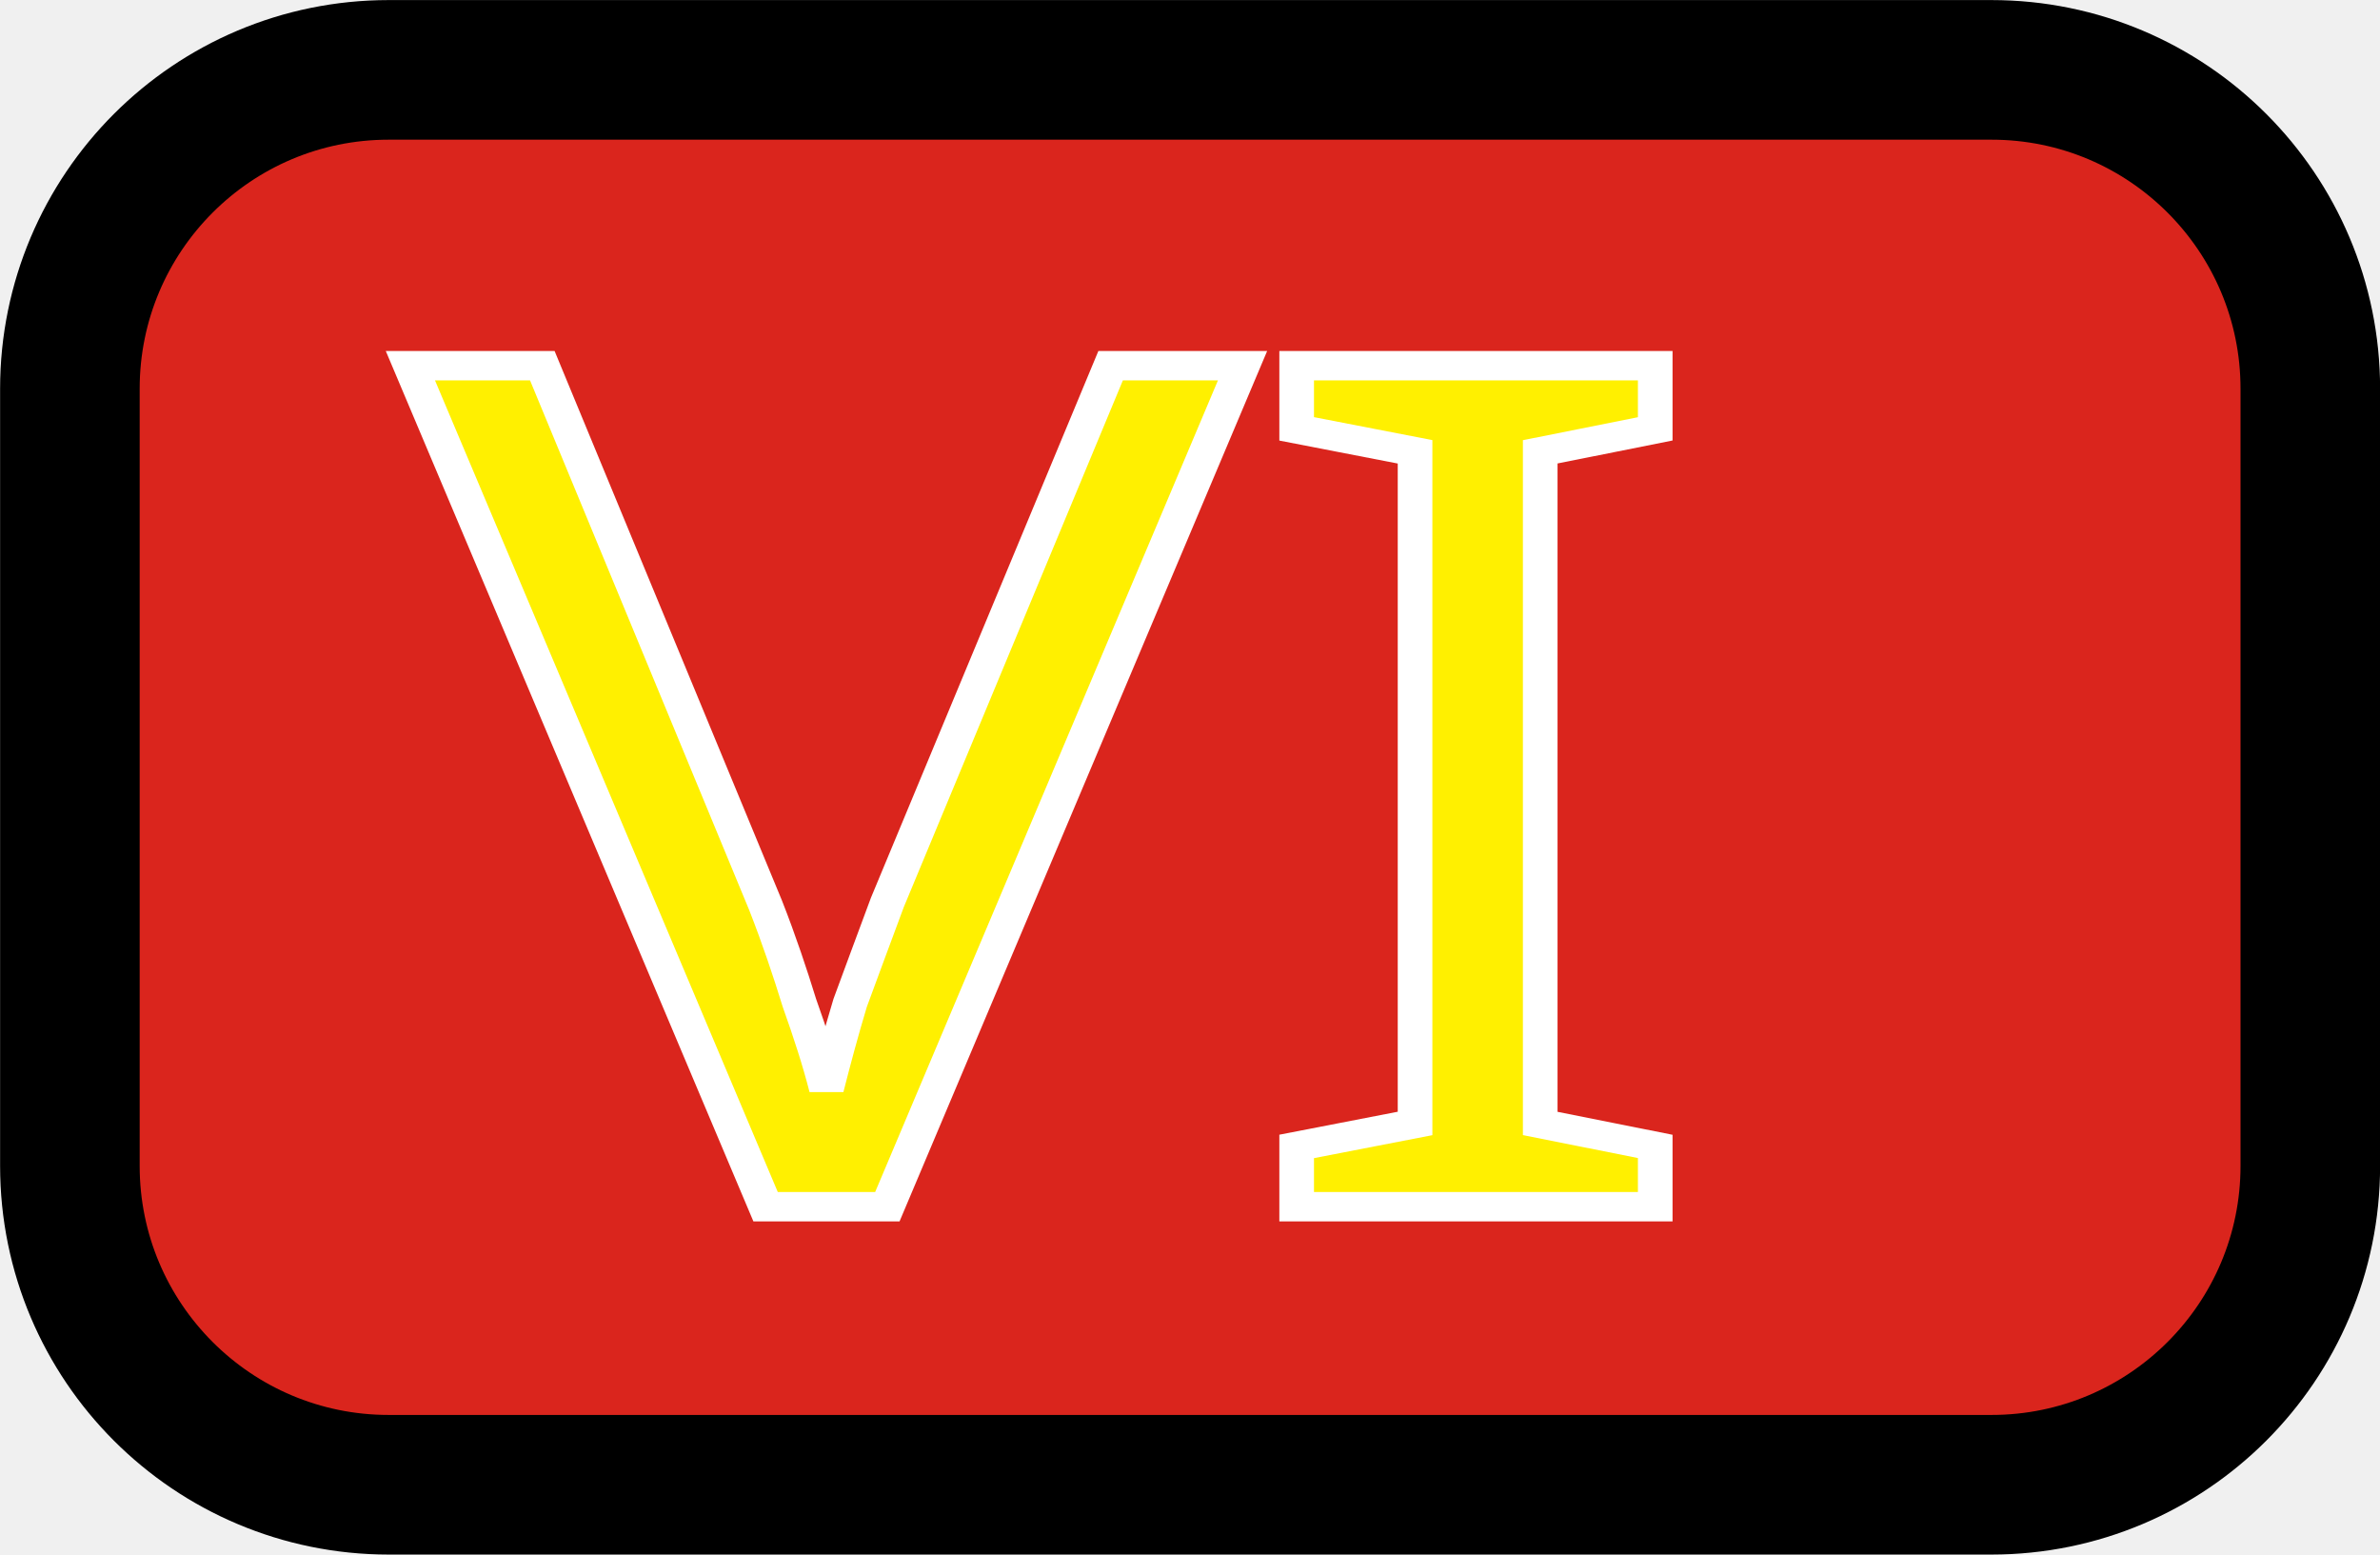
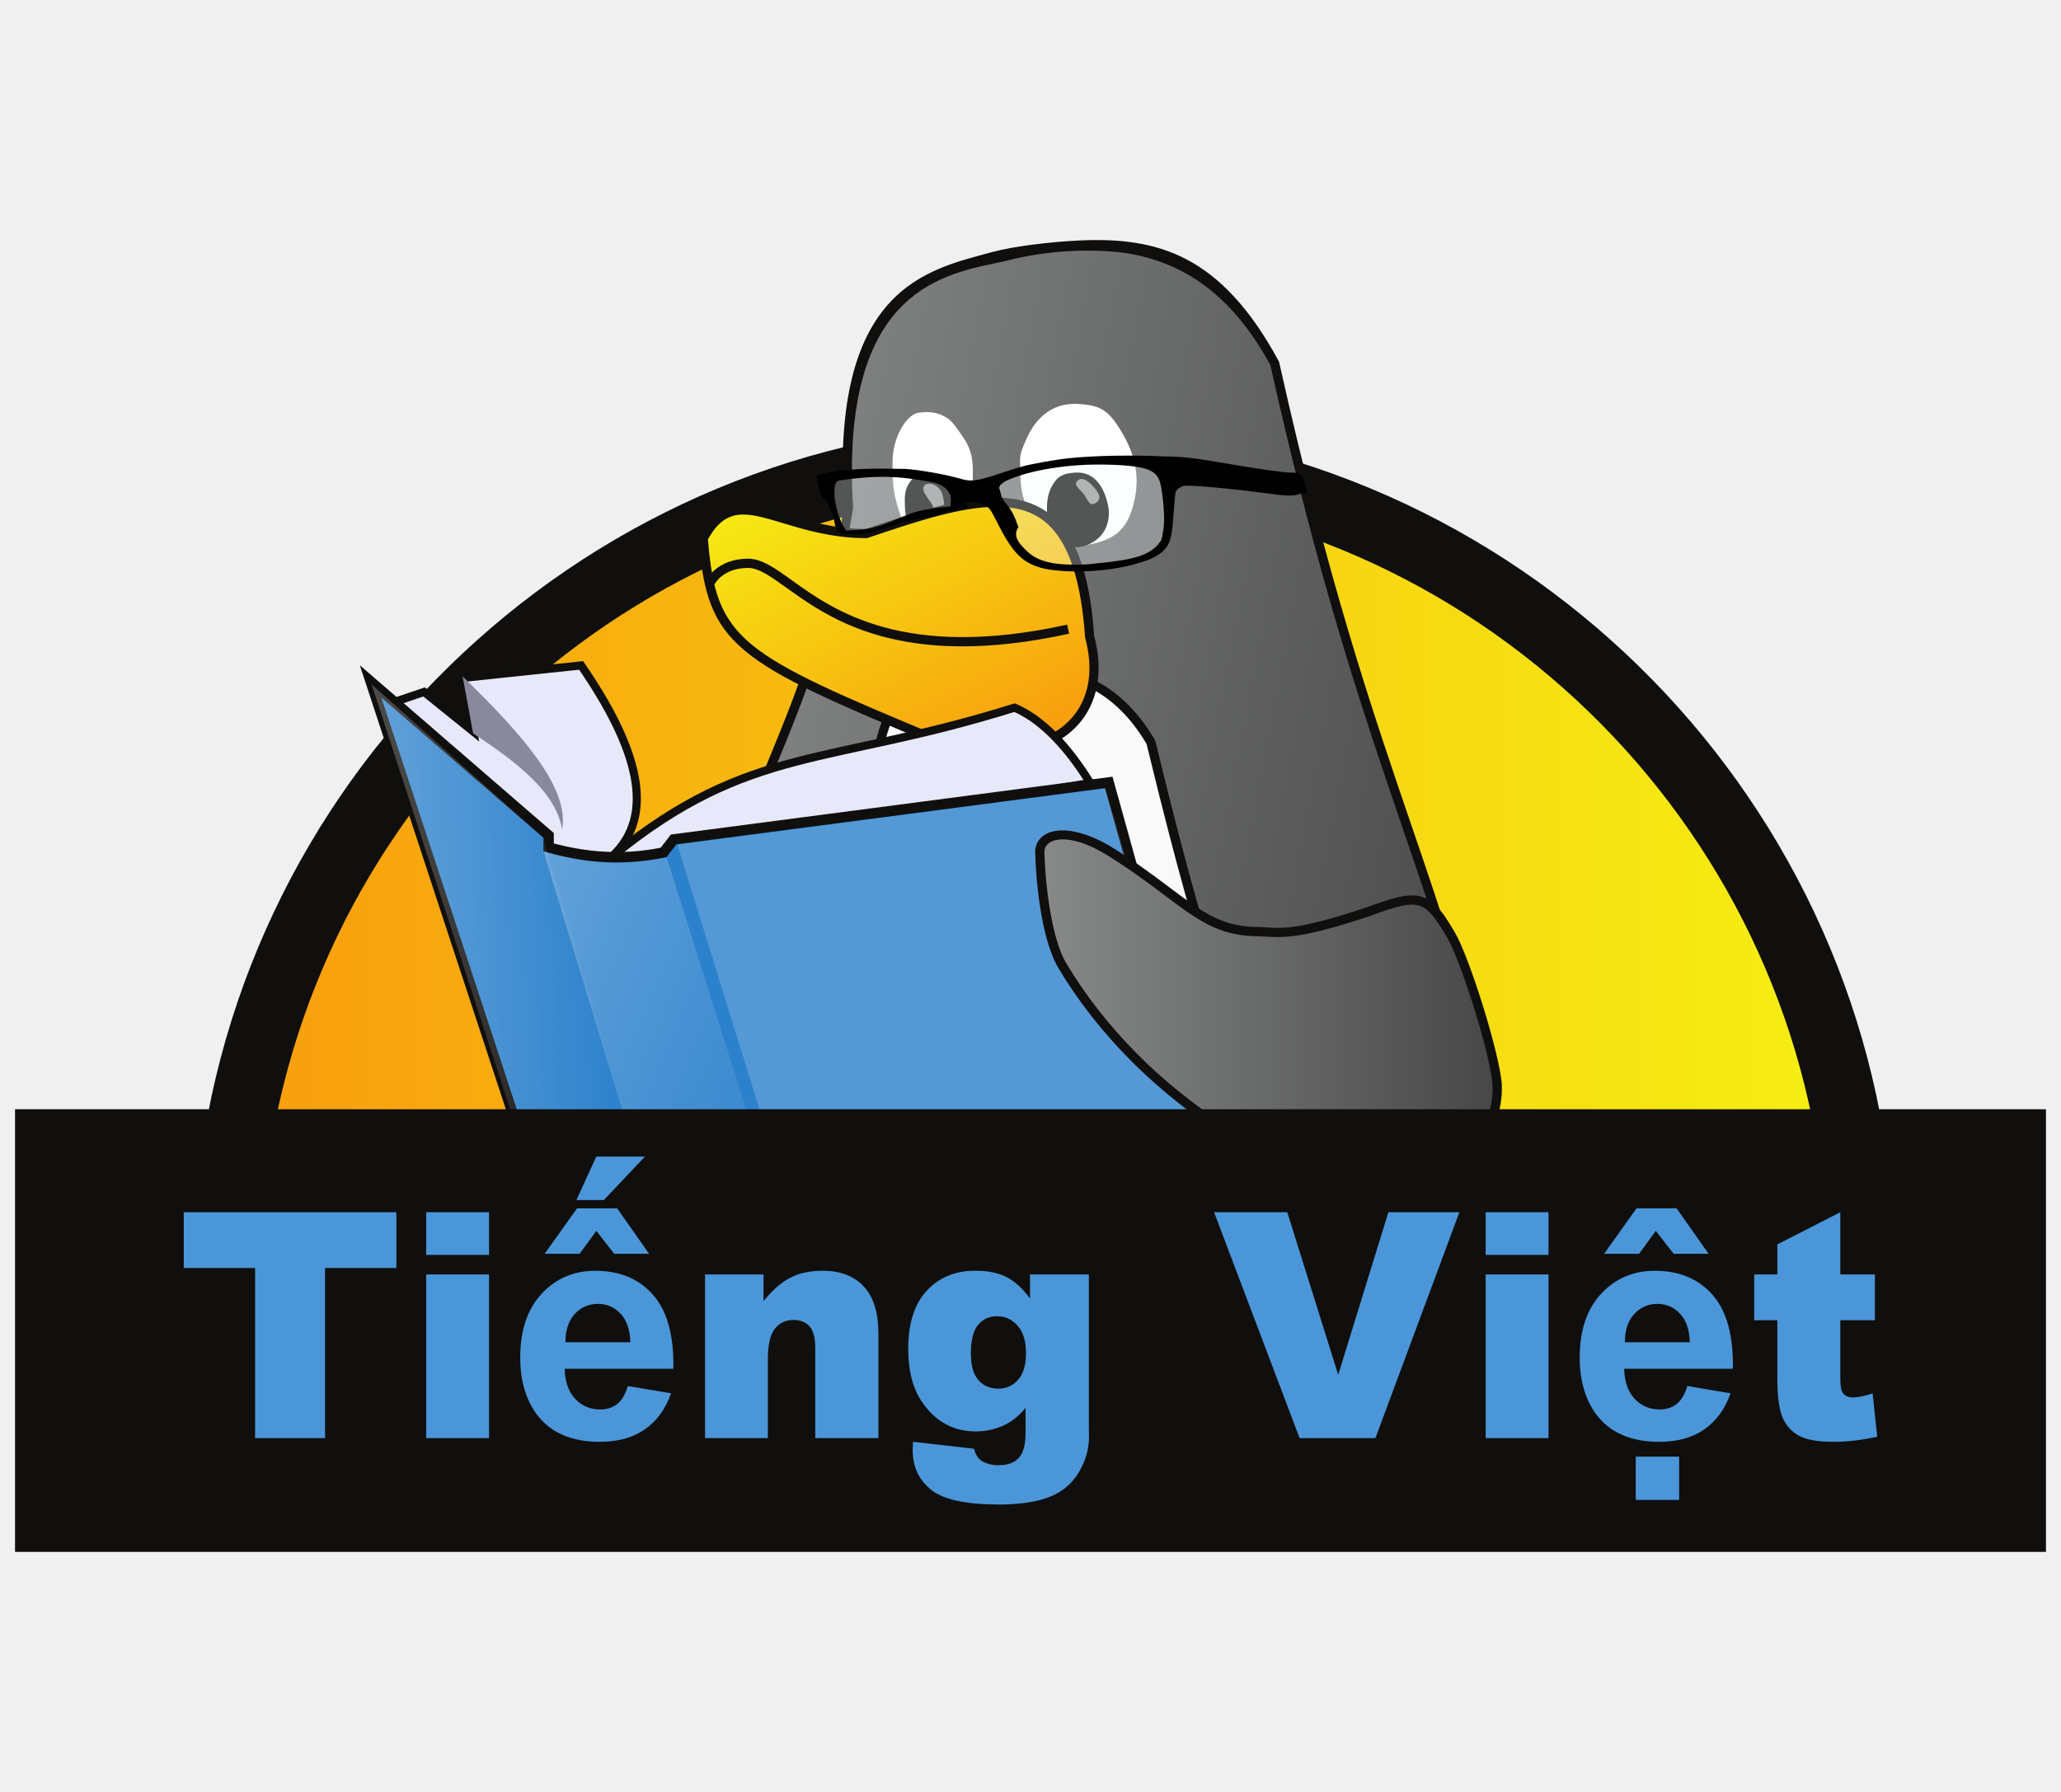
- <svg xmlns="http://www.w3.org/2000/svg" width="11.936mm" height="7.794mm" viewBox="0 0 11.936 7.794" version="1.1" id="svg5131">
-   <defs id="defs5125" />
-   <g id="layer1" transform="translate(-20.49039,-125.3889)">
-     <g transform="translate(-36.20013,43.22526)" id="g5096">
-       <rect ry="1.599" y="82.514" x="57.041" height="7.094" width="11.236" id="rect3713-1" style="fill:#da251d;fill-opacity:1;stroke:#000000;stroke-width:0.7;stroke-linejoin:round;stroke-miterlimit:10;stroke-dasharray:none" />
-       <text transform="scale(1.08574,0.9210306)" id="text4522-6" y="95.777" x="54.109" style="font-style:normal;font-weight:normal;font-size:6.408px;line-height:1.25;font-family:sans-serif;letter-spacing:0px;word-spacing:0px;fill:#fff000;fill-opacity:1;stroke:#ffffff;stroke-width:0.16" xml:space="preserve">
-         <tspan style="fill:#fff000;fill-opacity:1;stroke:#ffffff;stroke-width:0.16" y="95.777" x="54.109" id="tspan4520-8">VI</tspan>
-       </text>
+ <svg xmlns="http://www.w3.org/2000/svg" xmlns:xlink="http://www.w3.org/1999/xlink" width="92mm" height="80mm" viewBox="0 0 92 80" version="1.1" id="svg44953">
+   <defs id="defs44950">
+     <linearGradient xlink:href="#linearGradient24-3-1-0" id="linearGradient227690" gradientUnits="userSpaceOnUse" gradientTransform="matrix(73.4688,0,0,-73.4688,13.2535,48.40671)" x1="0" y1="0" x2="1" y2="0" spreadMethod="pad" />
+     <linearGradient x1="0" y1="0" x2="1" y2="0" id="linearGradient24-3-1-0" gradientUnits="userSpaceOnUse" gradientTransform="matrix(73.4688,0,0,-73.4688,13.2535,48.40671)" spreadMethod="pad">
+       <stop id="stop26-4-4-3" style="stop-color:#f89d0e;stop-opacity:1" offset="0" />
+       <stop id="stop28-8-4-1" style="stop-color:#f6f013;stop-opacity:1" offset="1" />
+     </linearGradient>
+     <clipPath id="clipPath36-3-7-4-9-2-9-3-8-0">
+       <path d="m 3.595,18.359 h 91.5 v 62.262 h -91.5 z" id="path38-5-6-8-5-0-4-0-3-6" />
+     </clipPath>
+     <linearGradient xlink:href="#linearGradient60-8-8" id="linearGradient227692" gradientUnits="userSpaceOnUse" gradientTransform="matrix(16.6596,0,0,19.16675,24.23569,44.17583)" x1="0" y1="0" x2="1" y2="0" spreadMethod="pad" />
+     <linearGradient x1="0" y1="0" x2="1" y2="0" id="linearGradient60-8-8" gradientUnits="userSpaceOnUse" gradientTransform="matrix(16.6596,0,0,19.16675,24.23569,44.17583)" spreadMethod="pad">
+       <stop id="stop62-8-4" style="stop-color:#888a8a;stop-opacity:1" offset="0" />
+       <stop id="stop64-6-7" style="stop-color:#474748;stop-opacity:1" offset="1" />
+     </linearGradient>
+     <clipPath id="clipPath72-7-7-7-7-1-80-2">
+       <path d="m 3.595,18.359 h 91.5 v 62.262 h -91.5 z" id="path74-3-6-7-7-2-5-97" />
+     </clipPath>
+     <linearGradient xlink:href="#linearGradient92-8-2" id="linearGradient227694" gradientUnits="userSpaceOnUse" gradientTransform="matrix(37.81126,-17.47935,11.22521,58.87786,32.85563,55.62946)" x1="0" y1="0" x2="1" y2="0" spreadMethod="pad" />
+     <linearGradient x1="0" y1="0" x2="1" y2="0" id="linearGradient92-8-2" gradientUnits="userSpaceOnUse" gradientTransform="matrix(37.81126,-17.47935,11.22521,58.87786,32.85563,55.62946)" spreadMethod="pad">
+       <stop id="stop94-6-1" style="stop-color:#888a8a;stop-opacity:1" offset="0" />
+       <stop id="stop96-3-2" style="stop-color:#474748;stop-opacity:1" offset="1" />
+     </linearGradient>
+     <linearGradient xlink:href="#linearGradient124-5-0" id="linearGradient227696" gradientUnits="userSpaceOnUse" gradientTransform="matrix(25.32498,0,0,36.36174,37.73969,40.32973)" x1="0" y1="0" x2="1" y2="0" spreadMethod="pad" />
+     <linearGradient x1="0" y1="0" x2="1" y2="0" id="linearGradient124-5-0" gradientUnits="userSpaceOnUse" gradientTransform="matrix(25.32498,0,0,36.36174,37.73969,40.32973)" spreadMethod="pad">
+       <stop id="stop126-5-9" style="stop-color:#ffffff;stop-opacity:1" offset="0" />
+       <stop id="stop128-2-7" style="stop-color:#f6f6f6;stop-opacity:1" offset="1" />
+     </linearGradient>
+     <clipPath id="clipPath136-4-1-0-7-8-2-1">
+       <path d="m 3.595,18.359 h 91.5 v 62.262 h -91.5 z" id="path138-0-1-1-4-1-1-1" />
+     </clipPath>
+     <linearGradient xlink:href="#linearGradient306-2-8" id="linearGradient227698" gradientUnits="userSpaceOnUse" gradientTransform="matrix(13.93282,-11.55696,17.8998,8.995688,37.55952,67.37862)" x1="0" y1="0" x2="1" y2="0" spreadMethod="pad" />
+     <linearGradient x1="0" y1="0" x2="1" y2="0" id="linearGradient306-2-8" gradientUnits="userSpaceOnUse" gradientTransform="matrix(13.93282,-11.55696,17.8998,8.995688,37.55952,67.37862)" spreadMethod="pad">
+       <stop id="stop308-7-2" style="stop-color:#f6f013;stop-opacity:1" offset="0" />
+       <stop id="stop310-4-9" style="stop-color:#f89d0e;stop-opacity:1" offset="1" />
+     </linearGradient>
+     <clipPath id="clipPath318-0-08-5-2-1-6-81">
+       <path d="m 3.595,18.359 h 91.5 v 62.262 h -91.5 z" id="path320-5-9-2-3-5-5-9" />
+     </clipPath>
+     <linearGradient xlink:href="#linearGradient109310" id="linearGradient227702" gradientUnits="userSpaceOnUse" x1="1.812" y1="2.836" x2="1.957" y2="19.511" />
+     <linearGradient id="linearGradient109310">
+       <stop style="stop-color:#f89d0e;stop-opacity:1" offset="0" id="stop109306" />
+       <stop style="stop-color:#f6e913;stop-opacity:1" offset="1" id="stop109308" />
+     </linearGradient>
+     <linearGradient xlink:href="#linearGradient200733" id="linearGradient200737-9" x1="691.805" y1="155.905" x2="942.273" y2="264.303" gradientUnits="userSpaceOnUse" />
+     <linearGradient id="linearGradient200733">
+       <stop style="stop-color:#ffffff;stop-opacity:1;" offset="0" id="stop200729" />
+       <stop style="stop-color:#ffffff;stop-opacity:0.073" offset="1" id="stop200731" />
+     </linearGradient>
+     <linearGradient xlink:href="#linearGradient201237" id="linearGradient201239-8" x1="719.437" y1="268.284" x2="892.301" y2="260.917" gradientUnits="userSpaceOnUse" />
+     <linearGradient id="linearGradient201237">
+       <stop style="stop-color:#ffffff;stop-opacity:1;" offset="0" id="stop201233" />
+       <stop style="stop-color:#ffffff;stop-opacity:0;" offset="1" id="stop201235" />
+     </linearGradient>
+     <linearGradient xlink:href="#linearGradient766-3-1" id="linearGradient227704" gradientUnits="userSpaceOnUse" gradientTransform="matrix(20.17803,0,0,17.1904,50.11689,43.12354)" x1="0" y1="0" x2="1" y2="0" spreadMethod="pad" />
+     <linearGradient x1="0" y1="0" x2="1" y2="0" id="linearGradient766-3-1" gradientUnits="userSpaceOnUse" gradientTransform="matrix(20.17803,0,0,17.1904,50.11689,43.12354)" spreadMethod="pad">
+       <stop id="stop768-9-7" style="stop-color:#888a8a;stop-opacity:1" offset="0" />
+       <stop id="stop770-0-7" style="stop-color:#474748;stop-opacity:1" offset="1" />
+     </linearGradient>
+     <clipPath id="clipPath778-8-4-3-7-0-09-9">
+       <path d="m 3.595,18.359 h 91.5 v 62.262 h -91.5 z" id="path780-1-1-4-5-0-2-7" />
+     </clipPath>
+     <linearGradient xlink:href="#linearGradient109310" id="linearGradient45439" gradientUnits="userSpaceOnUse" x1="1.812" y1="2.836" x2="1.957" y2="19.511" />
+     <clipPath id="clipPath72-7-1-4-9-3">
+       <path d="m 3.595,18.359 h 91.5 v 62.262 h -91.5 z" id="path74-3-2-09-9-1" />
+     </clipPath>
+     <clipPath id="clipPath136-4-7-5-0-2">
+       <path d="m 3.595,18.359 h 91.5 v 62.262 h -91.5 z" id="path138-0-2-19-2-1" />
+     </clipPath>
+     <linearGradient x1="0" y1="0" x2="1" y2="0" id="linearGradient156-6-6" gradientUnits="userSpaceOnUse" gradientTransform="matrix(22.01724,-14.36062,56.52969,15.95765,24.42136,34.8878)" spreadMethod="pad">
+       <stop id="stop158-5-1" style="stop-color:#f6f013;stop-opacity:1" offset="0" />
+       <stop id="stop160-3-2" style="stop-color:#f89d0e;stop-opacity:1" offset="1" />
+     </linearGradient>
+     <clipPath id="clipPath204-1-9-7-9-9">
+       <path d="M 48.086,70.853 C 42.683,70.624 40.27,70.27 40.383,67.33 v 0 c 0.216,-5.586 0.059,-4.408 1.705,-3.23 v 0 c 1.161,0.83 3.221,1.661 6.943,0.116 v 0 c 4.693,-1.374 7.614,-1.85 7.121,2.611 v 0 c -0.19,3.539 -2.193,4.135 -5.039,4.135 v 0 c -0.93,0 -1.951,-0.064 -3.027,-0.109" id="path206-9-41-0-7-2" />
+     </clipPath>
+     <mask id="mask224-2-92-1-0-6">
+       <g id="g226-6-8-0-8-7">
+         <g id="g228-2-93-15-7-1">
+           <g id="g230-3-2-1-7-2">
+             <g id="g232-9-3-21-2-1">
+               <path d="M -32768,32767 H 32767 V -32768 H -32768 Z" id="path234-3-69-0-8-2" style="fill:url(#linearGradient216);stroke:none" />
+             </g>
+           </g>
+         </g>
+       </g>
+     </mask>
+     <linearGradient x1="0" y1="0" x2="1" y2="0" id="linearGradient216" gradientUnits="userSpaceOnUse" gradientTransform="matrix(-6.813539,7.621141,-11.80387,-4.399145,50.94217,63.1013)" spreadMethod="pad">
+       <stop id="stop218" style="stop-color:#ffffff;stop-opacity:0.384" offset="0" />
+       <stop id="stop220" style="stop-color:#ffffff;stop-opacity:0.75" offset="1" />
+       <stop id="stop222" style="stop-color:#ffffff;stop-opacity:0.75" offset="1" />
+     </linearGradient>
+     <linearGradient x1="0" y1="0" x2="1" y2="0" id="linearGradient240-0-5" gradientUnits="userSpaceOnUse" gradientTransform="matrix(-6.813539,7.621141,-11.80387,-4.399145,50.94217,63.1013)" spreadMethod="pad">
+       <stop id="stop242-1-6" style="stop-color:#ffffff;stop-opacity:1" offset="0" />
+       <stop id="stop244-0-6" style="stop-color:#f3fbfc;stop-opacity:1" offset="1" />
+       <stop id="stop246-6-9" style="stop-color:#f3fbfc;stop-opacity:1" offset="1" />
+     </linearGradient>
+     <clipPath id="clipPath254-6-2-5-5-73">
+       <path d="m 3.595,18.359 h 91.5 v 62.262 h -91.5 z" id="path256-0-8-1-6-7" />
+     </clipPath>
+     <clipPath id="clipPath286-7-2-6-5-1">
+       <path d="m 3.595,18.359 h 91.5 v 62.262 h -91.5 z" id="path288-8-8-012-6-9" />
+     </clipPath>
+     <linearGradient x1="0" y1="0" x2="1" y2="0" id="linearGradient274-3-5" gradientUnits="userSpaceOnUse" gradientTransform="matrix(-2.990823,0.1628274,-0.7951728,-0.6124302,42.2993,69.10413)" spreadMethod="pad">
+       <stop id="stop276-2-0" style="stop-color:#262525;stop-opacity:1" offset="0" />
+       <stop id="stop278-6-1" style="stop-color:#cbcbc8;stop-opacity:1" offset="1" />
+     </linearGradient>
+     <clipPath id="clipPath318-0-0-86-9-0">
+       <path d="m 3.595,18.359 h 91.5 v 62.262 h -91.5 z" id="path320-5-06-2-6-3" />
+     </clipPath>
+     <clipPath id="clipPath778-8-3-6-4-5">
+       <path d="m 3.595,18.359 h 91.5 v 62.262 h -91.5 z" id="path780-1-00-95-7-1" />
+     </clipPath>
+   </defs>
+   <g id="layer1" style="display:inline">
+     <g id="g12-1-73-1-3-5-5-22-2" transform="matrix(0.9937313,0,0,-0.9937313,-3.070998,87.51849)" style="display:inline">
+       <g id="g14-0-65-5-1-6-5-1-4">
+         <g id="g20-9-4-8-7-8-0-3-65">
+           <g id="g22-4-0-6-3-9-9-7-2">
+             <path d="m 13.253,30.799 c 0,-0.509 0.018,-1.014 0.039,-1.518 v 0 h 73.392 c 0.02,0.504 0.038,1.009 0.038,1.518 v 0 c 0,20.288 -16.446,36.734 -36.734,36.734 v 0 C 29.7,67.533 13.253,51.087 13.253,30.799" id="path30-5-3-2-8-6-5-2-7" style="fill:url(#linearGradient227690);stroke:none" />
+           </g>
+         </g>
+       </g>
+     </g>
+     <g id="g32-0-4-2-1-6-1-6-19" transform="matrix(0.9937313,0,0,-0.9937313,-3.070998,87.51849)" style="display:inline">
+       <g clip-path="url(#clipPath36-3-7-4-9-2-9-3-8-0)" id="g34-1-9-9-5-9-4-8-3">
+         <g transform="translate(13.5839,29.5844)" id="g40-4-1-1-3-7-3-2-8">
+           <path d="m 0,0 h 72.808 c 0.015,0.403 0.026,0.808 0.026,1.214 0,20.088 -16.342,36.431 -36.43,36.431 C 16.316,37.645 -0.027,21.302 -0.027,1.214 -0.027,0.808 -0.015,0.403 0,0 M 73.391,-0.607 H -0.583 l -0.012,0.291 c -0.021,0.508 -0.039,1.017 -0.039,1.53 0,20.423 16.615,37.038 37.038,37.038 20.423,0 37.038,-16.615 37.038,-37.038 0,-0.513 -0.018,-1.022 -0.038,-1.53 z" id="path42-5-8-5-8-6-0-4-5" style="fill:#100f0d;fill-opacity:1;fill-rule:nonzero;stroke:none" />
+         </g>
+         <g transform="translate(15.0757,35.3523)" id="g44-6-31-8-5-9-9-2-0">
+           <path d="M 0,0 C 2.242,17.274 17.038,30.663 34.912,30.663 52.787,30.663 67.583,17.274 69.824,0 h 3.06 C 70.624,18.952 54.463,33.699 34.912,33.699 15.362,33.699 -0.8,18.952 -3.06,0 Z" id="path46-6-65-0-7-8-2-26-04" style="fill:#100f0d;fill-opacity:1;fill-rule:nonzero;stroke:none" />
+         </g>
+       </g>
+     </g>
+     <g id="g149765-7-0-9-7-7-9" transform="matrix(0.8942925,0,0,0.8942925,-262.3762,-9.144419)" style="display:inline">
+       <g id="g48-6-8-1-3-4-39" transform="matrix(1.131566,0,0,-1.131566,288.5812,109.6613)">
+         <g id="g50-0-9-8-5-9-7">
+           <g id="g56-8-0-4-2-8-1">
+             <g id="g58-6-0-9-1-2-35">
+               <path d="m 24.236,51.456 c 0.01,-0.981 0.54,-4.377 1.12,-5.695 v 0 c 0.894,-2.031 3.698,-4.705 6.746,-7.264 v 0 c 3.166,-2.66 3.919,-2.965 5.819,-2.358 v 0 c 1.809,0.578 3.025,2.464 2.972,4.608 v 0 c -0.029,1.204 -1.044,5.657 -1.55,6.806 v 0 c -0.783,1.776 -0.631,3.129 -2.337,2.278 v 0 c -2.899,0.055 -6.744,0.278 -9.364,2.006 v 0 c -0.546,0.462 -1.153,0.639 -1.702,0.639 v 0 c -0.94,0 -1.709,-0.519 -1.704,-1.02" id="path66-8-0-6-4-0-9" style="fill:url(#linearGradient227692);stroke:none" />
+             </g>
+           </g>
+         </g>
+       </g>
+       <g id="g68-9-3-2-6-43-2" transform="matrix(1.131566,0,0,-1.131566,288.5812,109.6613)">
+         <g clip-path="url(#clipPath72-7-7-7-7-1-80-2)" id="g70-3-9-0-8-8-5">
+           <g transform="translate(25.9398,52.2729)" id="g76-4-8-5-3-8-4">
+             <path d="m 0,0 c -0.523,0 -1.043,-0.185 -1.324,-0.469 -0.115,-0.116 -0.177,-0.239 -0.176,-0.346 0.01,-0.995 0.55,-4.359 1.103,-5.614 0.74,-1.68 2.929,-4.033 6.69,-7.191 2.261,-1.9 3.253,-2.573 4.313,-2.573 0.363,0 0.755,0.075 1.312,0.254 1.719,0.548 2.883,2.361 2.832,4.408 -0.029,1.19 -1.033,5.593 -1.534,6.729 -0.186,0.423 -0.32,0.82 -0.437,1.169 -0.416,1.235 -0.604,1.519 -1.622,1.008 l -0.045,-0.021 h -0.05 C 7.813,-2.584 4.147,-2.292 1.589,-0.605 0.994,-0.103 0.398,0 0,0 m 10.606,-16.601 v 0 c -1.186,0 -2.23,0.7 -4.575,2.668 -3.863,3.245 -6.024,5.577 -6.802,7.34 -0.581,1.321 -1.126,4.725 -1.137,5.774 -0.002,0.219 0.099,0.44 0.294,0.636 0.36,0.365 0.978,0.59 1.614,0.59 0.466,0 1.163,-0.119 1.833,-0.687 2.439,-1.607 6.009,-1.895 9.188,-1.958 0.36,0.175 0.656,0.26 0.903,0.26 0.727,0 0.954,-0.672 1.241,-1.525 0.114,-0.342 0.245,-0.728 0.424,-1.135 0.512,-1.161 1.538,-5.665 1.568,-6.883 0.055,-2.227 -1.225,-4.204 -3.115,-4.807 -0.6,-0.192 -1.029,-0.273 -1.436,-0.273" id="path78-0-6-7-9-4-6" style="fill:#100f0d;fill-opacity:1;fill-rule:nonzero;stroke:none" />
+           </g>
+         </g>
+       </g>
+       <g id="g80-8-9-0-0-8-8" transform="matrix(1.131566,0,0,-1.131566,288.5812,109.6613)">
+         <g id="g82-1-4-3-0-3-8">
+           <g id="g88-3-1-2-1-8-7">
+             <g id="g90-5-4-6-3-4-6">
+               <path d="M 49.497,76.704 C 47.741,75.639 40.947,77.334 41.677,65.454 v 0 C 39.422,51.72 33.837,52.083 35.133,31.658 v 0 c 0.573,-6.411 3.628,-6.624 8.619,-9.397 L 44.938,21.602 c 1.791,-0.995 3.342,2.331 4.568,1.105 L 50.56,21.653 56.946,22.312 C 59.347,22.664 61.696,19.593 63.94,21.398 v 0 c 5.193,4.176 8.272,9.417 5.979,18.011 v 0 C 67.372,50.229 64.27,54.84 60.478,71.842 v 0 c -2.395,4.424 -5.543,5.22 -8.611,5.22 v 0 c -0.69,0 -0.945,-0.219 -1.616,-0.268" id="path98-4-6-8-8-6-92" style="fill:url(#linearGradient227694);stroke:none" />
+             </g>
+           </g>
+         </g>
+       </g>
+       <path d="m 343.184,23.341 c -2.971,0.618 -7.866,1.609 -7.212,12.24 -0.956,5.854 -2.417,9.408 -3.83,12.846 -2.311,5.619 -4.492,10.926 -3.575,25.397 0.663,7.423 4.844,7.629 10.914,8.932 0.799,0.085 1.597,0.174 2.371,0.263 3.024,0.342 5.634,0.638 8.058,0.638 4.484,0 7.738,4.14 10.879,1.613 6.867,-5.525 8.93,-11.738 6.689,-20.143 -1.239,-5.263 -2.617,-9.294 -4.076,-13.562 -1.949,-5.7 -4.159,-12.161 -6.603,-23.116 -1.998,-3.673 -4.438,-5.046 -6.833,-5.524 -0.913,-0.182 -3.504,-0.437 -6.488,0.354 m 6.432,60.837 c -2.45,0 -5.073,-0.298 -8.11,-0.64 -0.773,-0.088 -1.569,-0.179 -2.392,-0.267 -6.297,-1.351 -10.619,-1.713 -11.3,-9.35 -0.926,-14.582 1.276,-19.938 3.607,-25.608 1.404,-3.413 2.855,-6.942 3.799,-12.692 -0.68,-10.98 4.15,-11.863 7.395,-12.749 1.063,-0.291 2.949,-0.515 4.366,-0.58 3.872,-0.176 7.053,0.685 9.945,6.028 l 0.021,0.06 c 2.443,10.949 4.65,17.403 6.596,23.098 1.463,4.28 2.845,8.322 4.087,13.599 2.294,8.599 0.182,14.959 -6.847,20.614 -3.229,2.598 -6.57,-1.512 -11.167,-1.512" id="path110-9-7-6-6-6-5" style="fill:#100f0d;fill-opacity:1;fill-rule:nonzero;stroke:none;stroke-width:1.132" />
+       <g id="g112-7-3-8-3-8-56" transform="matrix(1.131566,0,0,-1.131566,288.5812,109.6613)">
+         <g id="g114-6-12-6-5-8-4">
+           <g id="g120-5-0-3-5-0-4">
+             <g id="g122-6-0-0-7-5-2">
+               <path d="m 47.874,58.292 c -1.176,-0.655 -5.437,0.987 -4.948,-6.332 v 0 C 41.415,43.499 37.164,42.959 38.032,30.375 v 0 c 0.384,-3.948 2.83,-7.079 6.571,-7.817 v 0 c 5.508,-0.545 11.509,-0.46 14.61,3.222 v 0 c 3.551,4.093 1.974,7.372 0.438,12.666 v 0 c -1.706,6.666 -2.093,6.211 -4.634,16.685 v 0 c -1.605,2.725 -3.713,3.216 -5.769,3.216 v 0 c -0.463,0 -0.923,-0.025 -1.374,-0.055" id="path130-7-2-4-8-3-0" style="fill:url(#linearGradient227696);stroke:none" />
+             </g>
+           </g>
+         </g>
+       </g>
+       <g id="g132-6-9-3-6-6-6" transform="matrix(1.131566,0,0,-1.131566,288.5812,109.6613)">
+         <g clip-path="url(#clipPath136-4-1-0-7-8-2-1)" id="g134-8-2-0-3-5-0">
+           <g transform="translate(47.9301,58.0922)" id="g140-4-0-2-8-7-9">
+             <path d="m 0,0 c -0.289,-0.144 -0.688,-0.179 -1.147,-0.219 -1.698,-0.149 -4.024,-0.354 -3.653,-5.9 -0.574,-3.244 -1.532,-5.317 -2.457,-7.321 -1.531,-3.315 -2.977,-6.445 -2.437,-14.263 0.388,-4.002 2.843,-6.929 6.406,-7.632 1.642,-0.161 3.085,-0.241 4.394,-0.241 4.819,0 8.097,1.11 10.02,3.394 3.096,3.569 2.22,6.455 0.895,10.825 -0.162,0.53 -0.329,1.08 -0.495,1.654 -0.713,2.785 -1.193,4.316 -1.7,5.937 -0.715,2.283 -1.453,4.643 -2.93,10.728 C 5.281,-0.316 3.17,0.051 1.317,0.051 0.858,0.051 0.396,0.025 0,0 m 1.106,-35.983 c -1.322,0 -2.779,0.08 -4.453,0.245 -3.766,0.742 -6.346,3.807 -6.753,8.002 -0.548,7.927 0.919,11.103 2.473,14.466 0.915,1.982 1.861,4.03 2.423,7.173 -0.4,5.895 2.368,6.138 4.021,6.284 0.436,0.038 0.812,0.071 1.027,0.191 l 0.086,0.025 c 0.412,0.028 0.9,0.055 1.387,0.055 1.859,0 4.214,-0.377 5.945,-3.315 l 0.023,-0.056 c 1.478,-6.093 2.216,-8.451 2.93,-10.732 0.509,-1.626 0.99,-3.162 1.704,-5.951 0.164,-0.566 0.331,-1.115 0.491,-1.643 1.316,-4.337 2.267,-7.471 -0.974,-11.207 -2.004,-2.379 -5.383,-3.537 -10.33,-3.537" id="path142-4-7-2-5-1-1" style="fill:#100f0d;fill-opacity:1;fill-rule:nonzero;stroke:none" />
+           </g>
+         </g>
+       </g>
+       <g id="g146-6-2-8-4-4-8" transform="matrix(1.131566,0,0,-1.131566,288.5812,109.6613)">
+         <g id="g152-2-3-5-2-2-2">
+           <g id="g154-9-9-9-7-59-8" />
+         </g>
+       </g>
+       <g transform="matrix(1.131566,0,0,-1.131566,336.4676,89.13239)" id="g172-9-2-7-1-1-10">
+         <path d="M 0.659,5.271 C -4.931,2.958 -19.276,5.414 -19.442,8.506 c -0.166,3.092 1.122,0.677 3.707,2.963 2.519,2.228 0.19,2.648 2.528,4.204 1.852,1.233 2.488,-0.434 4.506,0.937 1.938,1.316 0.22,1.807 2.554,2.903 2.43,1.14 12.33,-11.957 6.806,-14.242 z" id="path174-5-6-9-4-1-2" style="fill:none;stroke:#100f0d;stroke-width:0.407;stroke-linecap:butt;stroke-linejoin:miter;stroke-miterlimit:4;stroke-dasharray:none;stroke-opacity:1" />
+       </g>
+       <g transform="matrix(1.131566,0,0,-1.131566,341.0599,31.48418)" id="g176-7-7-0-2-5-7">
+         <path d="m 0,0 c -0.454,0.627 -1.181,0.66 -1.634,0.573 -0.26,-0.04 -0.607,-0.373 -0.834,-0.867 -0.153,-0.333 -0.274,-0.754 -0.287,-1.201 -0.027,-1.186 0.074,-1.646 0.347,-2.453 0.32,-0.947 1.107,-1.441 1.695,-1.208 0.607,0.241 0.627,0.22 1.027,1.101 0.326,0.674 0.486,1.02 0.473,2.047 C 0.786,-1.001 0.473,-0.654 0,0" id="path178-6-7-2-9-1-8" style="fill:#ffffff;fill-opacity:1;fill-rule:nonzero;stroke:none" />
+       </g>
+       <g transform="matrix(1.131566,0,0,-1.131566,349.4739,31.95966)" id="g180-9-9-1-2-3-4">
+         <path d="M 0,0 C -0.639,1.128 -1,1.307 -1.92,1.381 -3.334,1.5 -3.995,0.514 -4.301,-0.193 c -0.334,-0.766 -0.267,-0.66 -0.247,-1.627 0.02,-1.021 0.334,-1.44 0.68,-2.081 0.354,-0.62 1.794,-0.974 1.968,-0.967 1.514,0.161 2.047,0.747 2.32,1.767 C 0.667,-2.194 0.674,-1.187 0,0" id="path182-43-5-2-1-5-0" style="fill:#ffffff;fill-opacity:1;fill-rule:nonzero;stroke:none" />
+       </g>
+       <g transform="matrix(1.131566,0,0,-1.131566,339.6101,33.86265)" id="g184-5-1-4-9-1-3">
+         <path d="m 0,0 c 0.307,0 0.687,-0.206 0.867,-0.473 0.193,-0.274 0.334,-0.661 0.334,-1.094 0,-0.647 -0.067,-1.361 -0.454,-1.581 -0.12,-0.073 -0.38,-0.134 -0.534,-0.134 -0.346,0 -0.373,0.221 -0.7,0.554 -0.106,0.12 -0.439,0.707 -0.439,1.193 0,0.3 -0.074,0.735 0.193,1.121 C -0.553,-0.133 -0.32,0 0,0" id="path186-4-3-8-7-2-6" style="fill:#100f0d;fill-opacity:1;fill-rule:nonzero;stroke:none" />
+       </g>
+       <g transform="matrix(1.131566,0,0,-1.131566,340.388,34.79077)" id="g188-1-9-5-8-8-9">
+         <path d="m 0,0 c -0.174,0.373 -0.648,0.461 -0.767,0.281 -0.12,-0.187 0.034,-0.367 0.3,-0.754 C -0.194,-0.886 -0.294,-1.34 0.02,-1.24 0.139,-1.2 0.167,-0.38 0,0 Z" id="path190-1-3-2-0-5-7" style="fill:#959595;fill-opacity:1;fill-rule:nonzero;stroke:none" />
+       </g>
+       <g transform="matrix(1.131566,0,0,-1.131566,347.1872,33.81706)" id="g192-3-3-1-7-01-0">
+         <path d="M 0,0 C 0.761,0 1.201,-0.68 1.354,-1.547 1.414,-1.941 1.322,-2.394 1.08,-2.707 0.808,-3.068 0.321,-3.294 -0.073,-3.294 c -0.374,0 -0.794,-0.061 -1.014,0.246 -0.226,0.314 -0.273,1.008 -0.273,1.501 0,0.553 0.16,0.947 0.439,1.261 C -0.706,-0.053 -0.32,0 0,0" id="path194-9-8-4-1-8-9" style="fill:#100f0d;fill-opacity:1;fill-rule:nonzero;stroke:none" />
+       </g>
+       <g transform="matrix(1.131566,0,0,-1.131566,347.9577,34.51105)" id="g196-91-4-1-5-3-6">
+         <path d="M 0,0 C -0.268,0.3 -0.494,0.394 -0.634,0.3 -0.908,0.12 -0.687,-0.034 -0.441,-0.307 -0.281,-0.48 -0.2,-0.887 0.067,-0.753 0.407,-0.566 0.287,-0.32 0,0" id="path198-9-7-3-9-0-2" style="fill:#959595;fill-opacity:1;fill-rule:nonzero;stroke:none" />
+       </g>
+       <g id="g294-5-1-1-0-6-4" transform="matrix(1.131566,0,0,-1.131566,288.5812,109.6613)">
+         <g id="g296-5-5-7-4-4-04">
+           <g id="g302-6-8-5-7-37-4">
+             <g id="g304-2-8-7-3-8-2">
+               <path d="m 42.464,64.337 c -1.243,-0.003 -2.285,0.258 -3.176,0.52 v 0 c -1.848,0.542 -3.042,1.086 -4.018,-0.734 v 0 c 0.371,-4.65 1.434,-5.232 10.43,-8.969 v 0 c 4.692,-1.373 7.614,0.95 6.611,4.647 v 0 c -0.304,4.503 -1.786,5.917 -4.129,5.917 v 0 c -1.556,0 -3.494,-0.624 -5.718,-1.381" id="path312-6-4-1-3-5-0" style="fill:url(#linearGradient227698);stroke:none" />
+             </g>
+           </g>
+         </g>
+       </g>
+       <g id="g314-9-6-7-8-42-4" transform="matrix(1.131566,0,0,-1.131566,288.5812,109.6613)">
+         <g clip-path="url(#clipPath318-0-08-5-2-1-6-81)" id="g316-28-6-2-5-3-75">
+           <g transform="translate(35.4779,64.0786)" id="g322-4-3-7-4-6-0">
+             <path d="m 0,0 c 0.365,-4.465 1.391,-5.036 10.3,-8.736 0.865,-0.252 1.708,-0.384 2.485,-0.384 1.497,0 2.702,0.497 3.393,1.4 0.665,0.87 0.824,2.042 0.459,3.389 -0.348,5.086 -2.182,5.767 -3.932,5.767 -1.507,0 -3.372,-0.594 -5.654,-1.371 L 6.986,0.054 C 5.5,0.055 4.294,0.419 3.325,0.712 2.644,0.918 2.055,1.096 1.556,1.096 0.892,1.096 0.424,0.768 0,0 m 12.785,-9.527 c -0.815,0 -1.697,0.136 -2.62,0.407 -9.032,3.75 -10.197,4.411 -10.576,9.147 l -0.005,0.06 0.028,0.054 c 0.506,0.942 1.105,1.362 1.944,1.362 0.559,0 1.174,-0.187 1.887,-0.401 0.992,-0.3 2.117,-0.64 3.525,-0.641 2.27,0.778 4.168,1.382 5.737,1.382 2.71,0 4.046,-1.883 4.331,-6.107 0.388,-1.413 0.2,-2.743 -0.535,-3.704 -0.769,-1.006 -2.089,-1.559 -3.716,-1.559" id="path324-1-2-4-2-9-2" style="fill:#100f0d;fill-opacity:1;fill-rule:nonzero;stroke:none" />
+           </g>
+         </g>
+       </g>
+       <g transform="matrix(1.131566,0,0,-1.131566,355.8856,91.62195)" id="g354-8-7-1-3-3-34" style="opacity:1;fill:url(#linearGradient227702);fill-opacity:1">
+         <path d="M 1.186,5.666 C 6.845,4.214 16.864,7.928 16.407,10.939 c -0.457,3.01 -1.178,0.497 -4.036,2.344 -2.784,1.8 -0.7,2.531 -3.182,3.707 C 7.222,17.922 6.96,16.223 4.811,17.264 2.747,18.264 4.249,18.98 1.86,19.712 -0.626,20.473 -4.406,7.101 1.186,5.666 Z" id="path356-1-9-9-9-9-3" style="fill:url(#linearGradient45439);fill-opacity:1;stroke:#100f0d;stroke-width:0.407;stroke-linecap:butt;stroke-linejoin:miter;stroke-miterlimit:4;stroke-dasharray:none;stroke-opacity:1" />
+       </g>
+       <g transform="matrix(1.131566,0,0,-1.131566,341.4265,42.49285)" id="g358-6-2-0-1-7-36">
+         <path d="m 0,0 c -4.16,0 -6.325,1.555 -7.759,2.584 -0.682,0.49 -1.22,0.876 -1.692,0.876 -1.094,0 -1.464,-0.689 -1.479,-0.719 l -0.363,0.184 c 0.019,0.039 0.486,0.943 1.842,0.943 0.603,0 1.188,-0.421 1.93,-0.953 1.843,-1.324 4.928,-3.541 12.143,-1.958 L 4.709,0.559 C 2.902,0.163 1.346,0 0,0" id="path360-6-9-9-4-3-3" style="fill:#100f0d;fill-opacity:1;fill-rule:nonzero;stroke:none" />
+       </g>
+       <g id="g222971-3" transform="matrix(0.2668353,0,0,0.2668353,85.84179,-20.55568)">
+         <path style="fill:#e7e8fa;fill-opacity:1;stroke:#100f0d;stroke-width:1.521;stroke-linecap:butt;stroke-linejoin:miter;stroke-miterlimit:4;stroke-dasharray:none;stroke-opacity:1" d="m 850.266,247.135 6.881,-2.329 9.167,7.39 -1.964,-10.009 22.17,-2.339 c 10.644,15.464 14.089,27.992 5.8,35.734 -4.775,1.279 -8.512,-0.21 -12.254,-1.684 -3.377,-3.842 -20.347,-17.532 -29.799,-26.763 z" id="path214253-3" />
+         <path style="fill:#e7e8fa;fill-opacity:1;stroke:#100f0d;stroke-width:1.521;stroke-linecap:butt;stroke-linejoin:miter;stroke-miterlimit:4;stroke-dasharray:none;stroke-opacity:1" d="m 892.694,275.301 c 25.403,-20.592 39.967,-16.638 74.912,-27.552 6.389,2.745 11.248,9.455 14.142,14.081 l -89.616,15.616 z" id="path221329-1" />
+         <path style="fill:#2c81cc;fill-opacity:1;stroke:#100f0d;stroke-width:1.94;stroke-linecap:butt;stroke-linejoin:miter;stroke-miterlimit:4;stroke-dasharray:none;stroke-opacity:1" d="m 847.137,242.841 33.302,28.812 v 2.245 c 8.432,2.343 15.32,2.197 21.515,0.935 l 1.871,-2.432 81.384,-10.664 28.625,103.086 -78.437,8.185 -1.964,0.608 c -6.398,2.018 -19.234,-0.59 -24.181,-1.31 l -1.871,-4.864 -28.438,-27.876 z" id="path196587-7" />
+         <path id="rect193397-9" style="fill:#ffffff;fill-opacity:0.191;stroke-width:3;stroke-linejoin:round" d="m 904.52,273.386 80.062,-10.534 29.566,102.008 -78.723,8.155 z" />
+         <path id="rect200492-4" style="fill:url(#linearGradient200737-9);fill-opacity:1;stroke-width:3;stroke-linejoin:round" d="m 879.497,274.642 c 9.686,2.858 16.118,2.401 23.038,1.157 l 30.851,97.816 -4.436,1.018 c -8.588,-0.488 -14.483,-1.572 -19.788,-2.405 z" />
+         <path id="rect200494-3" style="fill:url(#linearGradient201239-8);fill-opacity:1;stroke-width:3;stroke-linejoin:round" d="m 847.325,243.402 32.114,28.67 28.017,95.414 -28.7,-27.733 z" />
+         <path style="fill:#89889c;fill-opacity:1;stroke:none;stroke-width:0.265px;stroke-linecap:butt;stroke-linejoin:miter;stroke-opacity:1" d="m 864.35,241.906 c 10.87,10.568 20.06,20.766 18.615,28.625 -1.136,-6.9 -8.366,-12.539 -16.651,-17.961 z" id="path216792-8" />
+       </g>
+       <g id="g754-9-9-9-5-8-5" transform="matrix(1.131566,0,0,-1.131566,288.5812,109.6613)">
+         <g id="g756-49-6-7-2-0-03">
+           <g id="g762-5-5-0-0-5-8">
+             <g id="g764-2-1-5-6-1-9">
+               <path d="m 50.117,50.284 c 0.013,-0.963 0.221,-3.712 0.99,-5.004 v 0 c 1.186,-1.994 3.496,-4.995 7.536,-7.507 v 0 c 4.196,-2.61 5.193,-2.909 7.71,-2.313 v 0 c 2.398,0.567 4.01,2.417 3.94,4.521 v 0 c -0.04,1.181 -1.384,5.551 -2.056,6.679 v 0 c -1.037,1.742 -1.363,1.831 -3.622,0.997 v 0 C 61.11,46.48 60.595,46.771 59.54,46.78 v 0 c -2.264,0.076 -3.156,1.539 -6.288,3.504 v 0 c -0.874,0.548 -1.594,0.762 -2.123,0.762 v 0 c -0.656,0 -1.018,-0.33 -1.012,-0.762" id="path772-3-9-6-4-8-8" style="fill:url(#linearGradient227704);stroke:none" />
+             </g>
+           </g>
+         </g>
+       </g>
+       <g clip-path="url(#clipPath778-8-4-3-7-0-09-9)" id="g776-1-6-2-6-3-6" transform="matrix(1.131566,0,0,-1.131566,288.5812,109.6613)">
+         <g transform="translate(51.1298,50.8432)" id="g782-4-1-6-5-2-4">
+           <path d="m 0,0 c -0.297,0 -0.538,-0.078 -0.676,-0.219 -0.09,-0.091 -0.135,-0.204 -0.133,-0.337 0.012,-0.873 0.214,-3.647 0.961,-4.903 1.203,-2.023 3.475,-4.956 7.469,-7.438 3.015,-1.875 4.342,-2.541 5.781,-2.541 h 0.001 c 0.493,0 1.023,0.075 1.773,0.252 2.295,0.543 3.85,2.318 3.783,4.317 -0.039,1.164 -1.365,5.469 -2.026,6.581 -0.62,1.04 -0.943,1.41 -1.525,1.41 -0.419,0 -0.997,-0.184 -1.852,-0.5 C 10.45,-4.421 9.687,-4.329 8.88,-4.285 8.727,-4.277 8.575,-4.269 8.41,-4.268 6.818,-4.214 5.891,-3.518 4.488,-2.463 3.807,-1.951 3.035,-1.371 2.014,-0.731 1.051,-0.127 0.387,0 0,0 m 13.403,-15.846 h -0.001 c -1.538,0 -2.908,0.682 -5.996,2.603 -4.063,2.526 -6.378,5.514 -7.604,7.575 -0.796,1.34 -1.005,4.141 -1.018,5.106 -0.004,0.243 0.083,0.46 0.25,0.629 0.553,0.562 1.829,0.405 3.196,-0.453 1.036,-0.649 1.815,-1.235 2.502,-1.752 1.39,-1.043 2.228,-1.673 3.686,-1.722 0.167,-0.001 0.326,-0.01 0.485,-0.019 0.739,-0.043 1.442,-0.146 4.517,0.886 0.915,0.338 1.505,0.522 1.988,0.522 0.855,0 1.279,-0.608 1.874,-1.608 0.681,-1.144 2.045,-5.576 2.085,-6.776 0.073,-2.196 -1.612,-4.139 -4.097,-4.727 -0.783,-0.185 -1.341,-0.264 -1.867,-0.264" id="path784-6-0-7-3-6-1" style="fill:#100f0d;fill-opacity:1;fill-rule:nonzero;stroke:none" />
+         </g>
+         <g transform="translate(66.8231,11.64565)" id="g810-4-1-0-8-8-8" />
+       </g>
+     </g>
+     <path d="M 91.329,69.283 H 0.671 V 49.522 H 91.329 Z" id="path786-7-8-3-7-0-7-13-3" style="display:inline;fill:#100f0d;fill-opacity:1;fill-rule:nonzero;stroke:none;stroke-width:0.994" />
+     <g id="g223613-3" transform="matrix(2.015878,0,0,2.015878,-1124.351,-399.0977)">
+       <path d="m 578.612,208.637 c 0.289,0.078 0.339,0.245 0.339,0.245 l -0.108,0.292 c -0.315,0.142 -0.69,0.229 -1.108,0.352 -0.225,0.066 -0.433,0.185 -0.716,0.232 -0.278,0.046 -0.328,0.033 -0.437,0.036 -0.063,0.002 -0.211,-0.009 -0.242,-0.107 l -0.279,-0.931 c -0.099,-0.331 0.155,-0.272 0.474,-0.285 l 0.583,-0.024 c 0.09,-0.004 0.637,0.09 1.056,0.107" id="path248-3-5-4-3-38-40-3" style="display:inline;fill:#f3fbfc;fill-opacity:0.302;stroke:none;stroke-width:0.378" />
+       <path d="m 580.158,208.445 c -0.372,0.107 -0.406,0.177 -0.406,0.177 l 0.248,1.025 c 0.515,1.536 3.381,0.912 3.592,0.211 l 0.157,-1.339 c 0.055,-0.468 -0.2,-0.371 -0.611,-0.389 l -0.752,-0.033 c -0.117,-0.005 -0.822,0.123 -1.362,0.146" id="path248-3-5-4-3-38-20" style="display:inline;fill:#f3fbfc;fill-opacity:0.302;stroke:none;stroke-width:0.502" />
+       <path style="display:inline;fill:#000000;stroke-width:0.014" d="m 580.721,210.529 c -0.371,-0.126 -0.585,-0.364 -0.905,-1.007 -0.055,-0.111 -0.119,-0.227 -0.143,-0.258 -0.065,-0.087 -0.207,-0.154 -0.348,-0.166 -0.115,-0.009 -0.177,0.004 -0.209,0.044 -0.025,0.031 -0.025,0.032 4.3e-4,0.014 0.025,-0.018 0.029,-0.014 0.059,0.041 0.056,0.104 -0.596,0.065 -0.606,0.181 -1.257,0.175 -1.267,0.478 -2.132,0.426 -0.212,-0.013 -0.193,-0.207 -0.234,-0.387 -0.113,-0.292 -0.153,-0.367 -0.22,-0.414 -0.057,-0.04 -0.068,-0.068 -0.118,-0.284 -0.038,-0.166 -0.041,-0.189 -0.024,-0.21 0.015,-0.017 0.062,-0.03 0.188,-0.051 0.574,-0.129 1.269,-0.102 1.761,-0.096 0.288,0.014 0.917,0.126 1.216,0.215 0.255,0.076 0.378,0.058 0.98,-0.146 0.137,-0.046 0.326,-0.105 0.42,-0.129 0.215,-0.057 0.737,-0.149 0.987,-0.175 0.592,-0.061 1.372,-0.076 2.156,-0.042 0.244,8.9e-4 0.419,0.017 0.699,0.052 0.285,0.036 1.767,0.309 2.094,0.306 0.178,0.007 0.296,0.011 0.336,0.434 -0.022,0.032 -0.105,0.024 -0.124,0.031 -0.172,0.069 -0.334,0.052 -0.807,-0.012 -0.533,-0.073 -1.701,-0.196 -1.807,-0.154 -0.091,0.037 -0.144,0.084 -0.165,0.147 -0.004,0.012 -0.021,0.197 -0.036,0.41 -0.034,0.454 -0.051,0.568 -0.108,0.7 -0.1,0.233 -0.361,0.354 -0.61,0.429 -0.869,0.281 -1.955,0.23 -2.3,0.1 z m 2.698,-0.531 c 0.069,-0.066 0.069,-0.183 0.092,-0.308 0.031,-0.167 0.008,-0.584 -0.049,-0.91 -0.04,-0.226 -0.106,-0.321 -0.275,-0.395 -0.184,-0.08 -0.582,-0.121 -1.158,-0.12 -0.613,0.002 -1.305,0.105 -1.742,0.259 -0.214,0.075 -0.267,0.099 -0.326,0.143 -0.075,0.057 -0.111,0.089 -0.07,0.177 l 0.025,0.093 c 0.021,0.08 0.038,0.108 0.117,0.202 0.116,0.138 0.174,0.25 0.265,0.51 -0.096,0.157 -0.068,0.294 0.189,0.533 0.194,0.186 0.46,0.278 0.859,0.296 0.197,0.009 0.481,0.003 0.565,-0.011 0.688,-0.073 1.252,-0.117 1.509,-0.468 z m -4.657,-1.103 c -0.056,-0.113 -0.153,-0.18 -0.334,-0.231 -0.602,-0.113 -1.134,-0.195 -2.103,-0.044 -0.202,0.032 -0.079,0.792 0.161,1.107 0.541,-0.022 0.665,-0.061 1.114,-0.249 0.301,-0.112 0.381,-0.211 1.195,-0.287 0.009,-0.099 0.024,-0.258 -0.034,-0.296 z" id="path180779-9" />
+     </g>
+   </g>
+   <g id="layer7" style="display:inline">
+     <g aria-label="Tiếng Việt" transform="scale(1.000922,0.9990785)" id="text55672-1-3-0-98-7-0-9" style="font-weight:900;font-size:14.102px;line-height:0.95;font-family:Arial;-inkscape-font-specification:'Arial Heavy';display:inline;fill:#4b96d8;stroke-width:0.353">
+       <path d="m 8.196,54.169 h 9.482 v 2.493 h -3.181 v 7.602 H 11.377 V 56.662 H 8.196 Z" style="text-align:center;text-anchor:middle" id="path58816" />
+       <path d="m 19.007,54.169 h 2.802 v 1.907 h -2.802 z m 0,2.782 h 2.802 v 7.313 h -2.802 z" style="text-align:center;text-anchor:middle" id="path58818" />
+       <path d="m 28,61.936 1.928,0.324 q -0.372,1.06 -1.177,1.618 -0.799,0.551 -2.004,0.551 -1.907,0 -2.823,-1.246 -0.723,-0.998 -0.723,-2.52 0,-1.818 0.95,-2.844 0.95,-1.033 2.403,-1.033 1.632,0 2.575,1.081 0.943,1.074 0.902,3.298 h -4.848 q 0.021,0.861 0.468,1.343 0.448,0.475 1.115,0.475 0.454,0 0.764,-0.248 0.31,-0.248 0.468,-0.799 z m 0.11,-1.956 q -0.021,-0.84 -0.434,-1.274 -0.413,-0.441 -1.005,-0.441 -0.633,0 -1.047,0.461 -0.413,0.461 -0.406,1.253 z m -3.822,-3.952 1.446,-2.031 h 1.79 l 1.425,2.031 H 27.394 l -0.799,-1.026 -0.744,1.026 z m 1.418,-2.403 0.888,-1.942 h 2.169 l -1.832,1.942 z" style="text-align:center;text-anchor:middle" id="path58820" />
+       <path d="m 31.442,56.951 h 2.61 v 1.191 q 0.585,-0.73 1.184,-1.04 0.599,-0.317 1.46,-0.317 1.164,0 1.818,0.695 0.661,0.689 0.661,2.135 v 4.648 h -2.816 v -4.021 q 0,-0.689 -0.255,-0.971 -0.255,-0.289 -0.716,-0.289 -0.51,0 -0.826,0.386 -0.317,0.386 -0.317,1.384 v 3.512 h -2.802 z" style="text-align:center;text-anchor:middle" id="path58822" />
+       <path d="m 45.937,56.951 h 2.623 v 6.906 l 0.007,0.324 q 0,0.689 -0.296,1.308 -0.289,0.627 -0.778,1.012 -0.482,0.386 -1.233,0.558 -0.744,0.172 -1.708,0.172 -2.203,0 -3.03,-0.661 -0.819,-0.661 -0.819,-1.77 0,-0.138 0.014,-0.372 l 2.72,0.31 q 0.103,0.379 0.317,0.523 0.31,0.213 0.778,0.213 0.606,0 0.902,-0.324 0.303,-0.324 0.303,-1.129 v -1.109 q -0.413,0.489 -0.826,0.709 -0.647,0.344 -1.398,0.344 -1.467,0 -2.369,-1.281 -0.64,-0.909 -0.64,-2.403 0,-1.708 0.826,-2.603 0.826,-0.895 2.162,-0.895 0.854,0 1.405,0.289 0.558,0.289 1.04,0.957 z m -2.637,3.546 q 0,0.792 0.337,1.177 0.337,0.379 0.888,0.379 0.523,0 0.874,-0.392 0.358,-0.399 0.358,-1.198 0,-0.799 -0.372,-1.219 -0.372,-0.427 -0.909,-0.427 -0.537,0 -0.861,0.392 -0.317,0.386 -0.317,1.288 z" style="text-align:center;text-anchor:middle" id="path58824" />
+       <path d="m 54.145,54.169 h 3.264 l 2.272,7.264 2.238,-7.264 h 3.167 L 61.34,64.263 H 57.959 Z" style="text-align:center;text-anchor:middle" id="path58826" />
+       <path d="m 66.257,54.169 h 2.802 v 1.907 h -2.802 z m 0,2.782 h 2.802 v 7.313 h -2.802 z" style="text-align:center;text-anchor:middle" id="path58828" />
+       <path d="m 75.25,61.936 1.928,0.324 q -0.372,1.06 -1.177,1.618 -0.799,0.551 -2.004,0.551 -1.907,0 -2.823,-1.246 -0.723,-0.998 -0.723,-2.52 0,-1.818 0.95,-2.844 0.95,-1.033 2.403,-1.033 1.632,0 2.575,1.081 0.943,1.074 0.902,3.298 h -4.848 q 0.021,0.861 0.468,1.343 0.448,0.475 1.115,0.475 0.454,0 0.764,-0.248 0.31,-0.248 0.468,-0.799 z m 0.11,-1.956 q -0.021,-0.84 -0.434,-1.274 -0.413,-0.441 -1.005,-0.441 -0.633,0 -1.047,0.461 -0.413,0.461 -0.406,1.253 z m -3.822,-3.952 1.446,-2.031 h 1.79 l 1.425,2.031 h -1.556 l -0.799,-1.026 -0.744,1.026 z m 1.412,10.997 v -1.935 h 1.935 v 1.935 z" style="text-align:center;text-anchor:middle" id="path58830" />
+       <path d="m 82.073,54.169 v 2.782 h 1.542 v 2.045 h -1.542 v 2.596 q 0,0.468 0.09,0.62 0.138,0.234 0.482,0.234 0.31,0 0.868,-0.179 l 0.207,1.935 q -1.04,0.227 -1.942,0.227 -1.047,0 -1.542,-0.269 -0.496,-0.269 -0.737,-0.813 -0.234,-0.551 -0.234,-1.777 v -2.575 h -1.033 v -2.045 h 1.033 v -1.343 z" style="text-align:center;text-anchor:middle" id="path58832" />
    </g>
  </g>
</svg>
